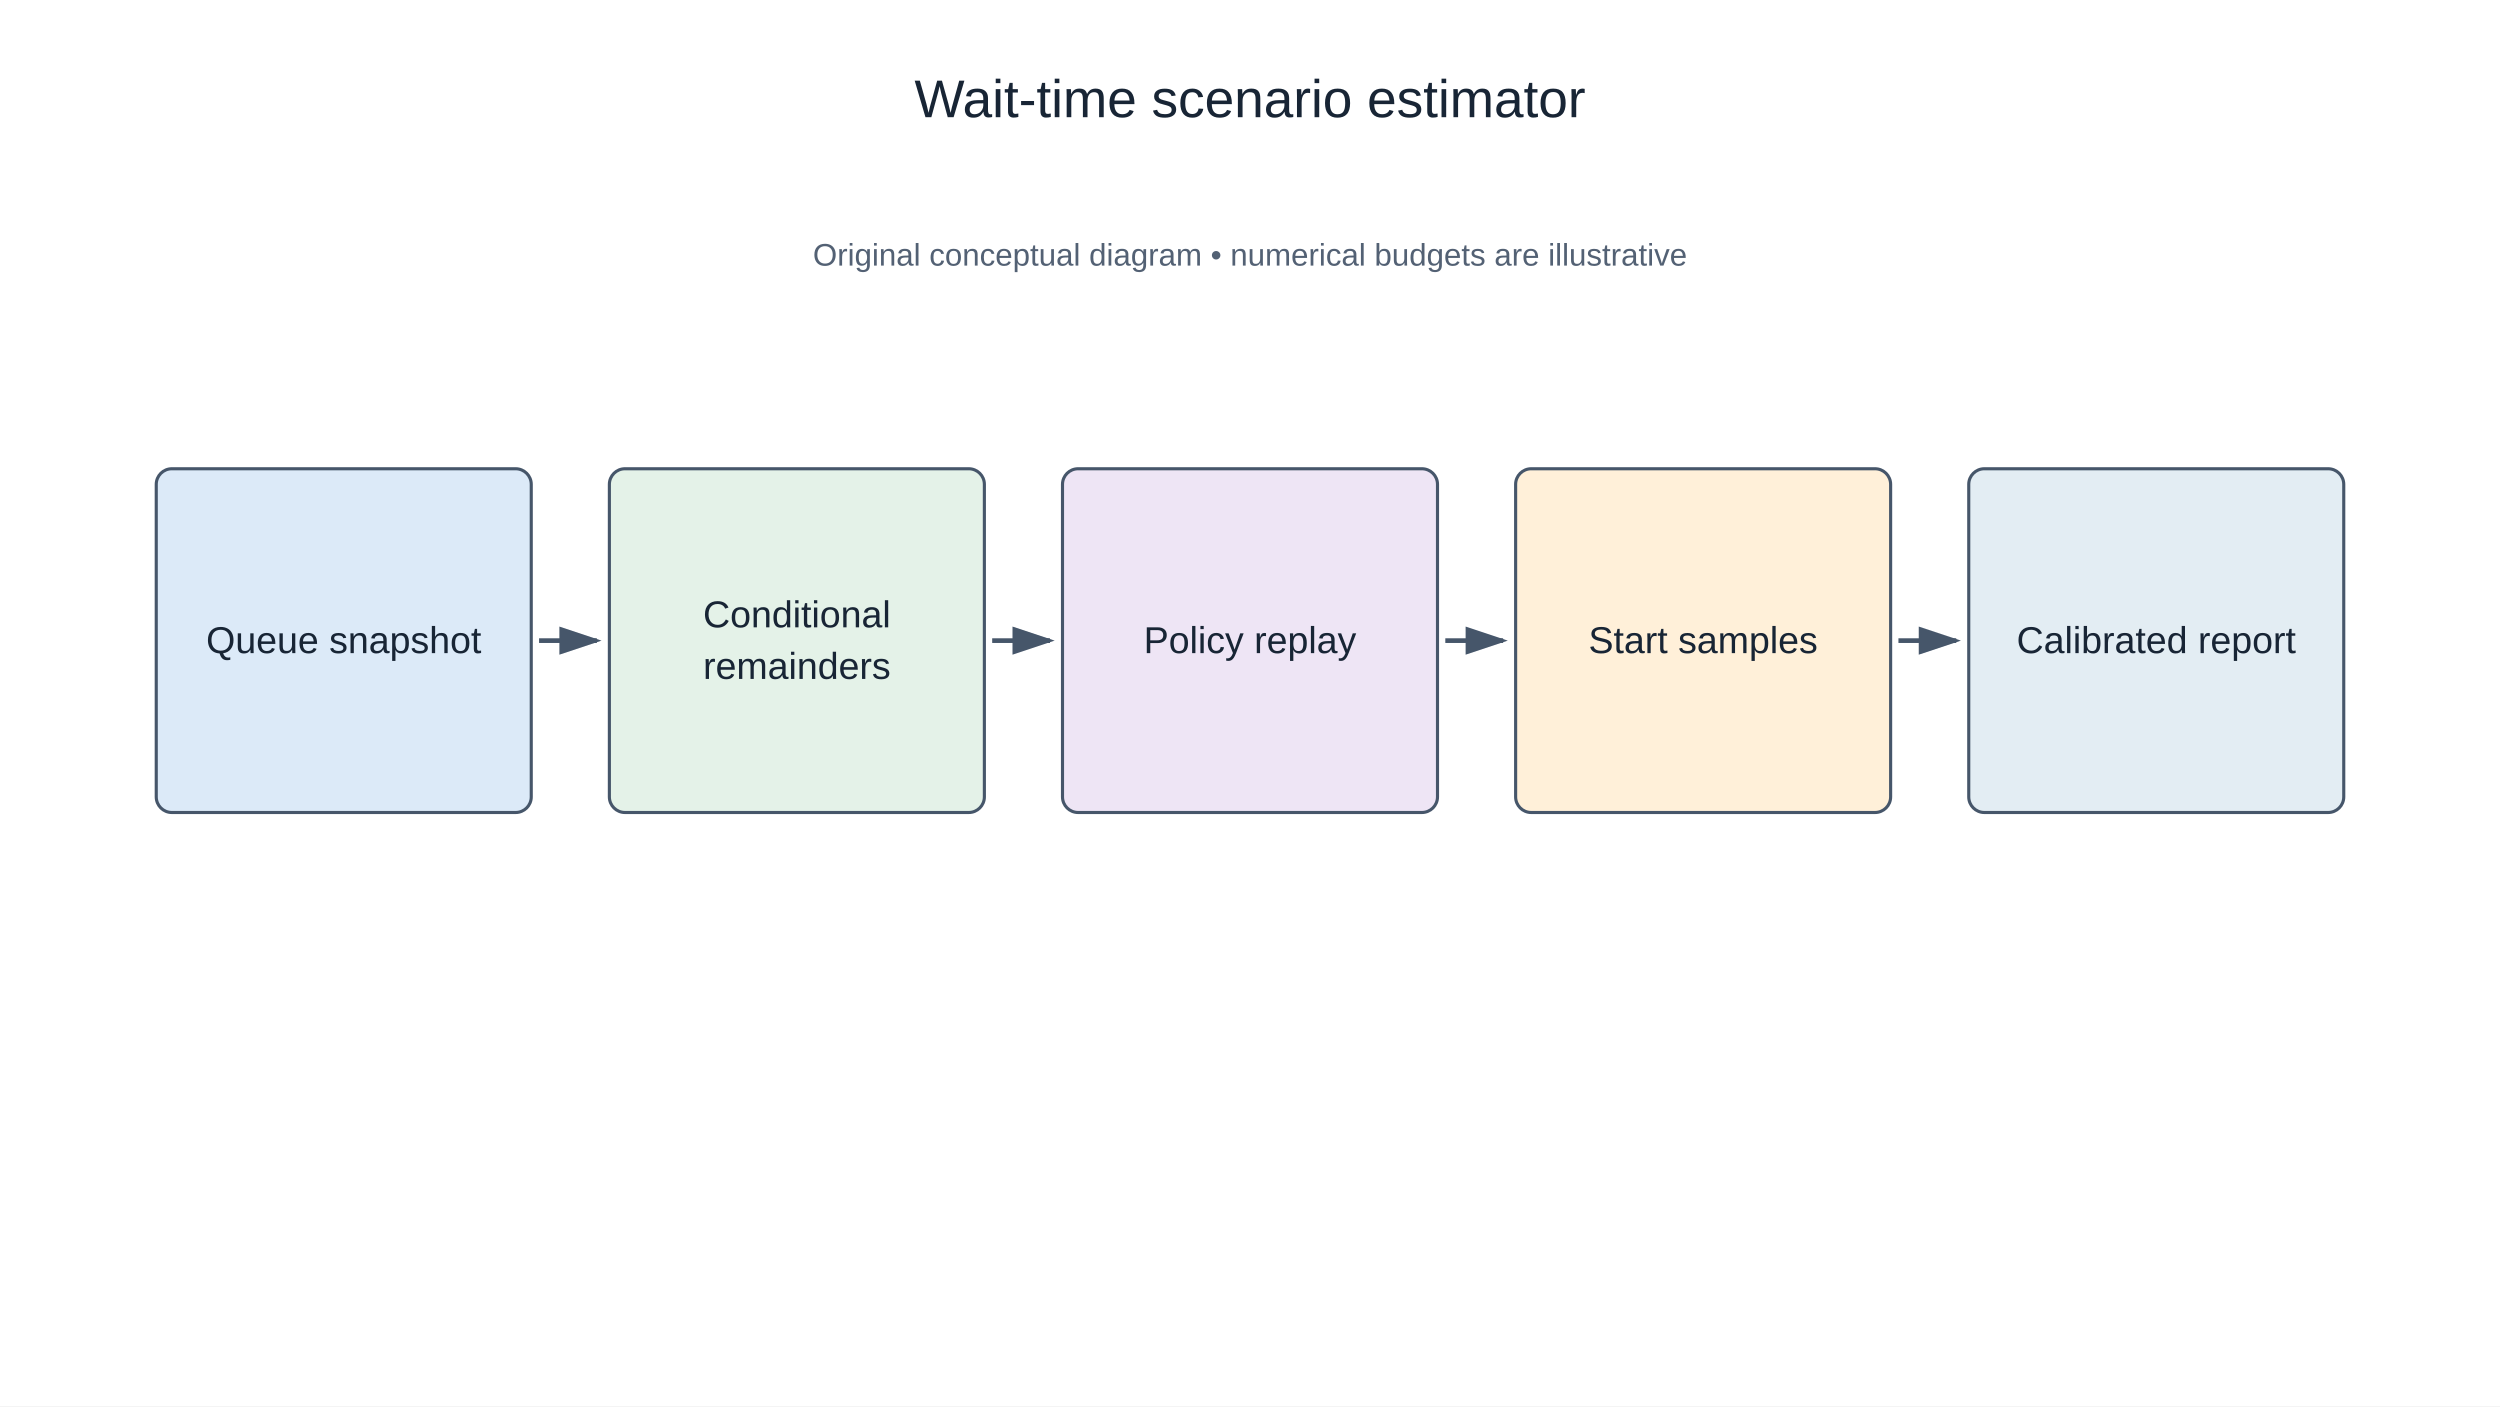
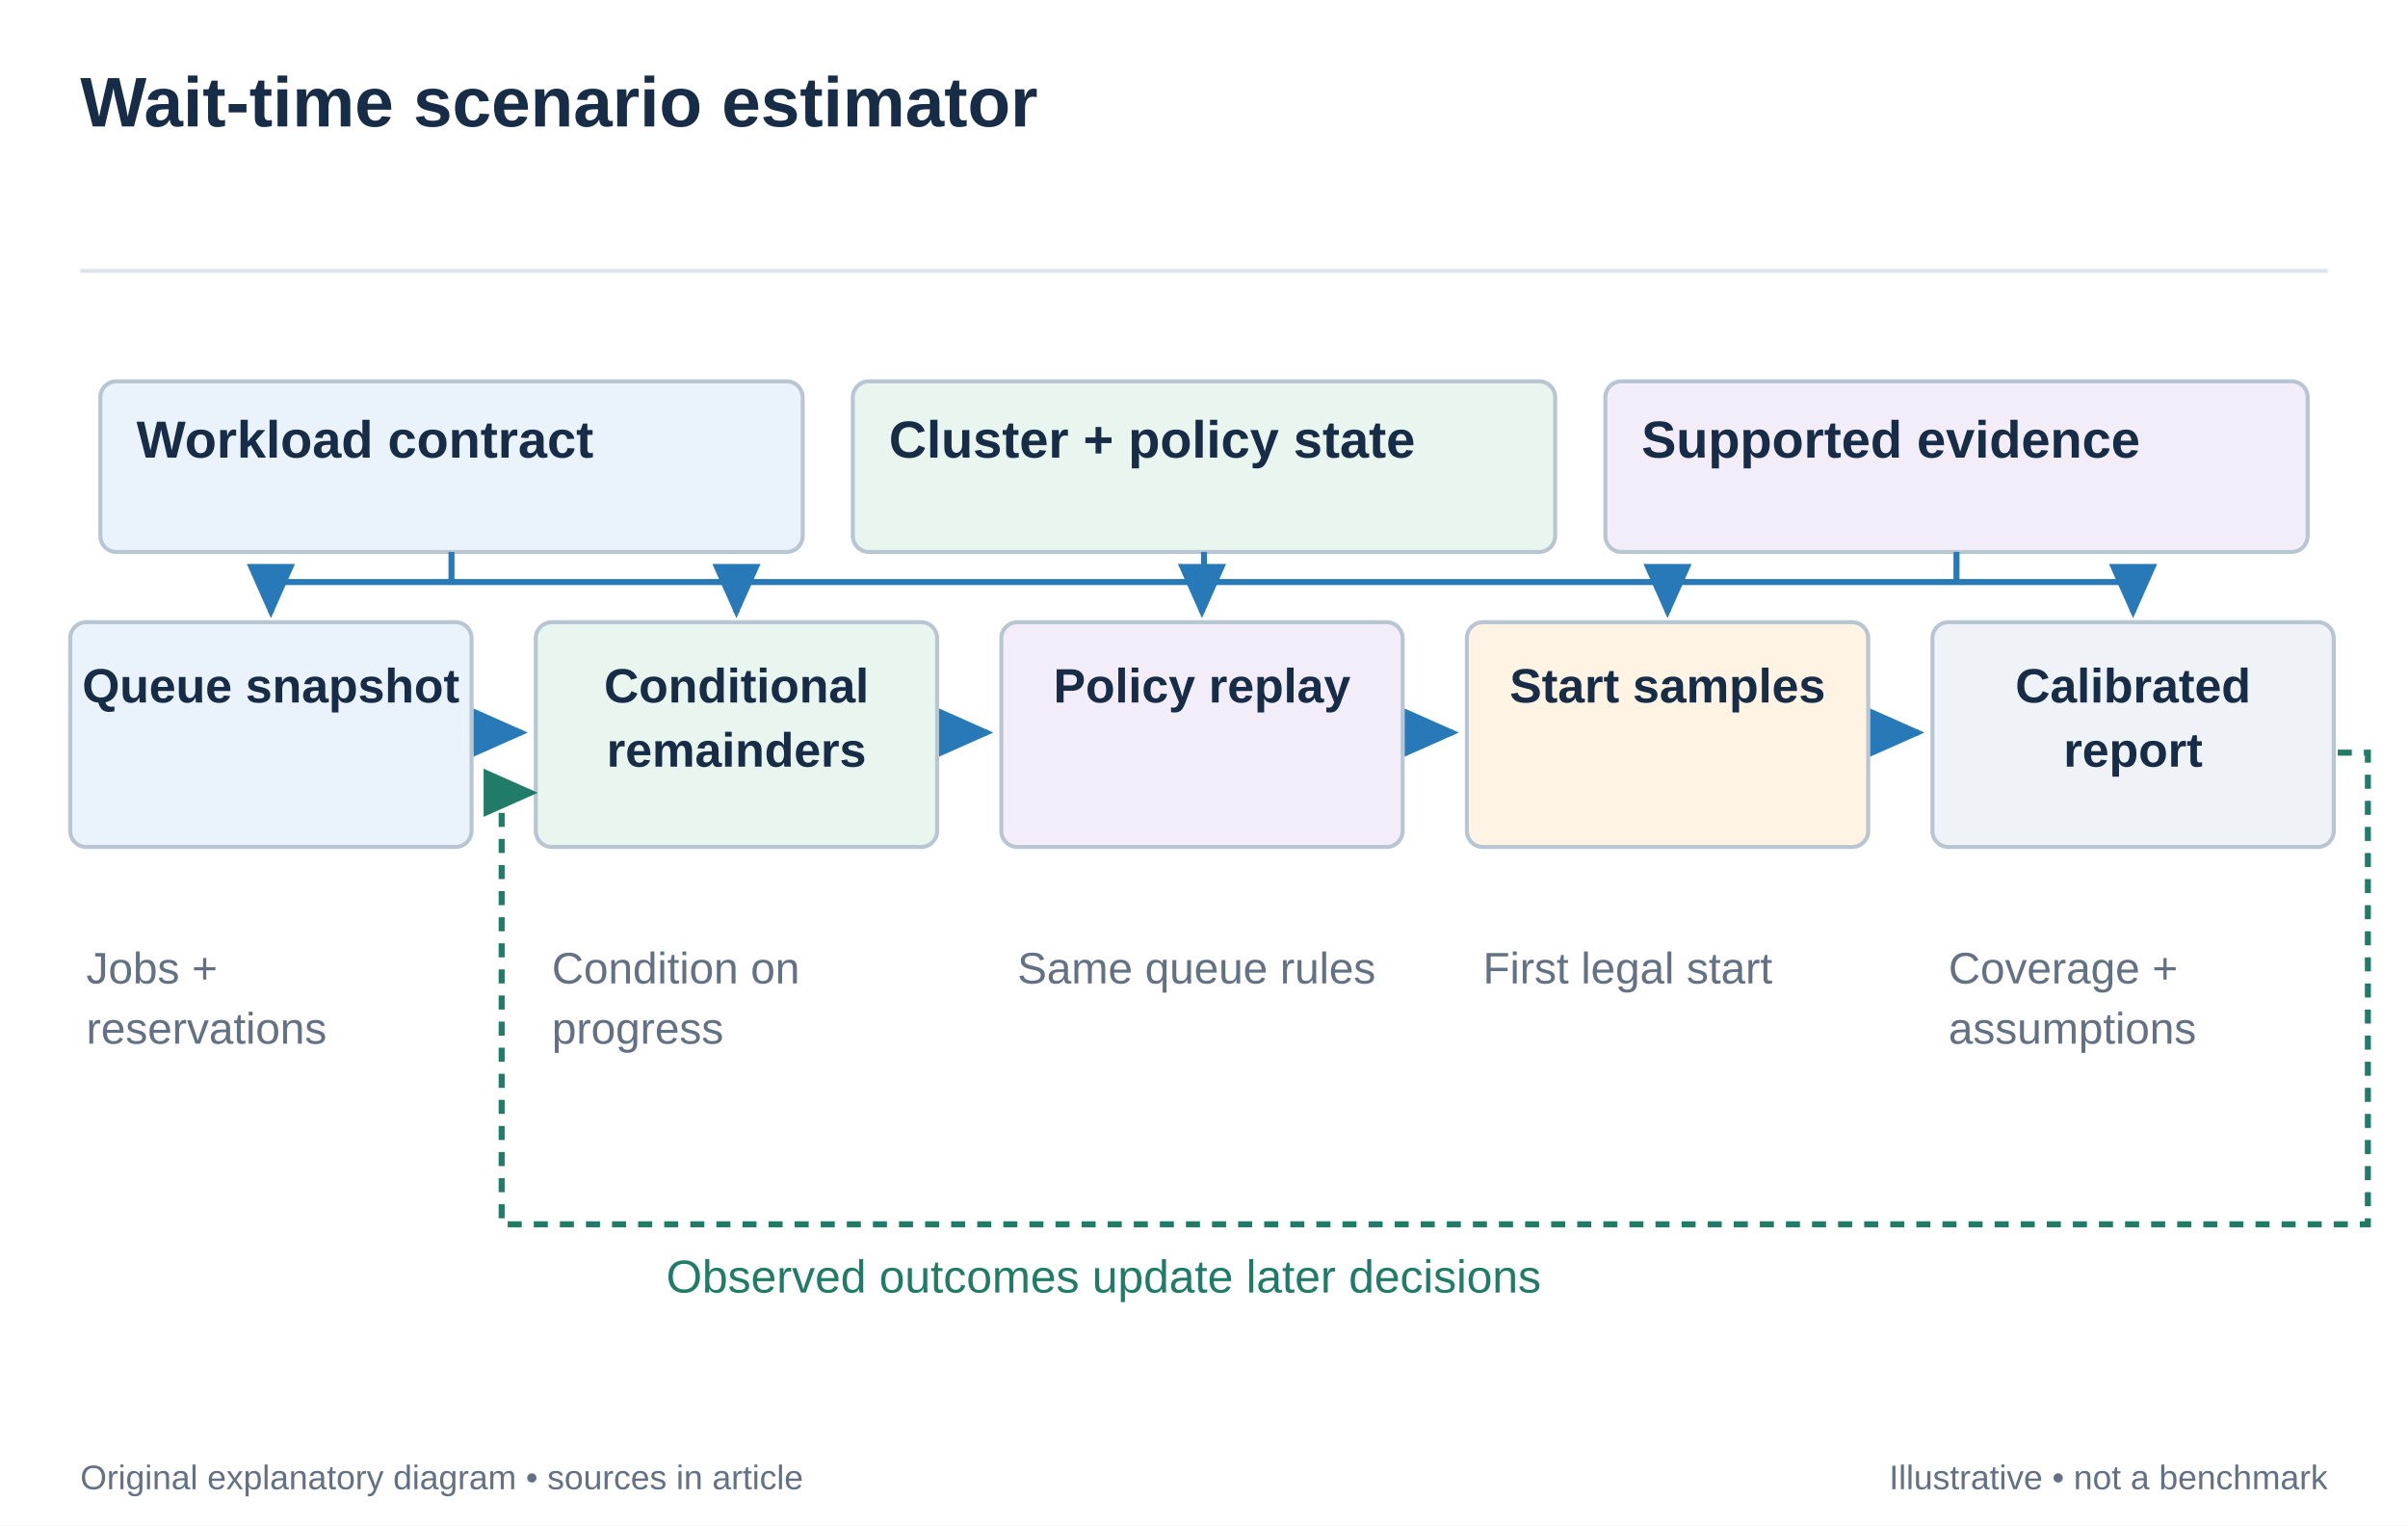
- <svg xmlns="http://www.w3.org/2000/svg" width="1600" height="900" viewBox="0 0 1600 900">
+ <svg xmlns="http://www.w3.org/2000/svg" width="1200" height="760" viewBox="0 0 1200 760">
  <defs>
-     <marker id="a" markerWidth="10" markerHeight="10" refX="8" refY="3" orient="auto">
-       <path d="M0,0 L0,6 L9,3 z" fill="#46566a" />
+     <marker id="a" markerWidth="9" markerHeight="9" refX="8" refY="4" orient="auto-start-reverse">
+       <path d="M0,0 L0,8 L9,4 Z" fill="context-stroke" />
+     </marker>
+     <marker id="a2779b8" markerWidth="9" markerHeight="9" refX="8" refY="4" orient="auto-start-reverse">
+       <path d="M0,0 L0,8 L9,4 Z" fill="#2779b8" />
+     </marker>
+     <marker id="a207b67" markerWidth="9" markerHeight="9" refX="8" refY="4" orient="auto-start-reverse">
+       <path d="M0,0 L0,8 L9,4 Z" fill="#207b67" />
+     </marker>
+     <marker id="a7750a3" markerWidth="9" markerHeight="9" refX="8" refY="4" orient="auto-start-reverse">
+       <path d="M0,0 L0,8 L9,4 Z" fill="#7750a3" />
+     </marker>
+     <marker id="ab16e17" markerWidth="9" markerHeight="9" refX="8" refY="4" orient="auto-start-reverse">
+       <path d="M0,0 L0,8 L9,4 Z" fill="#b16e17" />
+     </marker>
+     <marker id="ab34444" markerWidth="9" markerHeight="9" refX="8" refY="4" orient="auto-start-reverse">
+       <path d="M0,0 L0,8 L9,4 Z" fill="#b34444" />
+     </marker>
+     <marker id="a627183" markerWidth="9" markerHeight="9" refX="8" refY="4" orient="auto-start-reverse">
+       <path d="M0,0 L0,8 L9,4 Z" fill="#627183" />
    </marker>
  </defs>
-   <rect width="1600" height="900" fill="white" />
+   <rect width="1200" height="760" fill="white" />
  <g font-family="Arial, sans-serif">
-     <text x="800" y="75" font-size="34" text-anchor="middle" fill="#182535">Wait-time scenario estimator</text>
-     <text x="800" y="170" font-size="20" text-anchor="middle" fill="#536174">Original conceptual diagram • numerical budgets are illustrative</text>
-     <rect x="100.0" y="300" width="240" height="220" rx="10" fill="#dceaf8" stroke="#46566a" stroke-width="2" />
-     <text x="220.0" y="418.0" font-size="24" text-anchor="middle" fill="#182535">Queue snapshot</text>
-     <rect x="390.0" y="300" width="240" height="220" rx="10" fill="#e4f2e8" stroke="#46566a" stroke-width="2" />
-     <text x="510.0" y="401.5" font-size="24" text-anchor="middle" fill="#182535">Conditional</text>
-     <text x="510.0" y="434.5" font-size="24" text-anchor="middle" fill="#182535">remainders</text>
-     <path d="M345.0,410 L382.0,410" stroke="#46566a" fill="none" stroke-width="3" marker-end="url(#a)" />
-     <rect x="680.0" y="300" width="240" height="220" rx="10" fill="#eee5f5" stroke="#46566a" stroke-width="2" />
-     <text x="800.0" y="418.0" font-size="24" text-anchor="middle" fill="#182535">Policy replay</text>
-     <path d="M635.0,410 L672.0,410" stroke="#46566a" fill="none" stroke-width="3" marker-end="url(#a)" />
-     <rect x="970.0" y="300" width="240" height="220" rx="10" fill="#fff0d9" stroke="#46566a" stroke-width="2" />
-     <text x="1090.0" y="418.0" font-size="24" text-anchor="middle" fill="#182535">Start samples</text>
-     <path d="M925.0,410 L962.0,410" stroke="#46566a" fill="none" stroke-width="3" marker-end="url(#a)" />
-     <rect x="1260.0" y="300" width="240" height="220" rx="10" fill="#e3edf3" stroke="#46566a" stroke-width="2" />
-     <text x="1380.0" y="418.0" font-size="24" text-anchor="middle" fill="#182535">Calibrated report</text>
-     <path d="M1215.0,410 L1252.0,410" stroke="#46566a" fill="none" stroke-width="3" marker-end="url(#a)" />
+     <text x="40" y="63" fill="#172c46" font-size="35" text-anchor="start" font-weight="bold">Wait-time scenario estimator</text>
+     <path d="M40,135 L1160,135" fill="none" stroke="#dce5ee" stroke-width="2" />
+     <rect x="50" y="190" width="350" height="85" rx="8" fill="#eaf3fb" stroke="#b8c5d3" stroke-width="2" />
+     <text x="68" y="228" fill="#172c46" font-size="26" text-anchor="start" font-weight="bold">Workload contract</text>
+     <rect x="425" y="190" width="350" height="85" rx="8" fill="#e9f5ef" stroke="#b8c5d3" stroke-width="2" />
+     <text x="443" y="228" fill="#172c46" font-size="26" text-anchor="start" font-weight="bold">Cluster + policy state</text>
+     <rect x="800" y="190" width="350" height="85" rx="8" fill="#f2edf8" stroke="#b8c5d3" stroke-width="2" />
+     <text x="818" y="228" fill="#172c46" font-size="26" text-anchor="start" font-weight="bold">Supported evidence</text>
+     <path d="M225,275 L225,290" fill="none" stroke="#2779b8" stroke-width="3" />
+     <path d="M600,275 L600,290" fill="none" stroke="#2779b8" stroke-width="3" />
+     <path d="M975,275 L975,290" fill="none" stroke="#2779b8" stroke-width="3" />
+     <path d="M135,290 L1063,290" fill="none" stroke="#2779b8" stroke-width="3" />
+     <path d="M135,290 L135,305" fill="none" stroke="#2779b8" stroke-width="3" marker-end="url(#a2779b8)" />
+     <path d="M367,290 L367,305" fill="none" stroke="#2779b8" stroke-width="3" marker-end="url(#a2779b8)" />
+     <path d="M599,290 L599,305" fill="none" stroke="#2779b8" stroke-width="3" marker-end="url(#a2779b8)" />
+     <path d="M831,290 L831,305" fill="none" stroke="#2779b8" stroke-width="3" marker-end="url(#a2779b8)" />
+     <path d="M1063,290 L1063,305" fill="none" stroke="#2779b8" stroke-width="3" marker-end="url(#a2779b8)" />
+     <rect x="35" y="310" width="200" height="112" rx="8" fill="#eaf3fb" stroke="#b8c5d3" stroke-width="2" />
+     <text x="135.0" y="350" fill="#172c46" font-size="24" text-anchor="middle" font-weight="bold">Queue snapshot</text>
+     <text x="43" y="490" fill="#627183" font-size="22" text-anchor="start" font-weight="normal">Jobs +</text>
+     <text x="43" y="520" fill="#627183" font-size="22" text-anchor="start" font-weight="normal">reservations</text>
+     <rect x="267" y="310" width="200" height="112" rx="8" fill="#e9f5ef" stroke="#b8c5d3" stroke-width="2" />
+     <text x="367.0" y="350" fill="#172c46" font-size="24" text-anchor="middle" font-weight="bold">Conditional</text>
+     <text x="367.0" y="382" fill="#172c46" font-size="24" text-anchor="middle" font-weight="bold">remainders</text>
+     <path d="M239,365 L260,365" fill="none" stroke="#2779b8" stroke-width="3" marker-end="url(#a2779b8)" />
+     <text x="275" y="490" fill="#627183" font-size="22" text-anchor="start" font-weight="normal">Condition on</text>
+     <text x="275" y="520" fill="#627183" font-size="22" text-anchor="start" font-weight="normal">progress</text>
+     <rect x="499" y="310" width="200" height="112" rx="8" fill="#f2edf8" stroke="#b8c5d3" stroke-width="2" />
+     <text x="599.0" y="350" fill="#172c46" font-size="24" text-anchor="middle" font-weight="bold">Policy replay</text>
+     <path d="M471,365 L492,365" fill="none" stroke="#2779b8" stroke-width="3" marker-end="url(#a2779b8)" />
+     <text x="507" y="490" fill="#627183" font-size="22" text-anchor="start" font-weight="normal">Same queue rules</text>
+     <rect x="731" y="310" width="200" height="112" rx="8" fill="#fff4e3" stroke="#b8c5d3" stroke-width="2" />
+     <text x="831.0" y="350" fill="#172c46" font-size="24" text-anchor="middle" font-weight="bold">Start samples</text>
+     <path d="M703,365 L724,365" fill="none" stroke="#2779b8" stroke-width="3" marker-end="url(#a2779b8)" />
+     <text x="739" y="490" fill="#627183" font-size="22" text-anchor="start" font-weight="normal">First legal start</text>
+     <rect x="963" y="310" width="200" height="112" rx="8" fill="#eff3f7" stroke="#b8c5d3" stroke-width="2" />
+     <text x="1063.0" y="350" fill="#172c46" font-size="24" text-anchor="middle" font-weight="bold">Calibrated</text>
+     <text x="1063.0" y="382" fill="#172c46" font-size="24" text-anchor="middle" font-weight="bold">report</text>
+     <path d="M935,365 L956,365" fill="none" stroke="#2779b8" stroke-width="3" marker-end="url(#a2779b8)" />
+     <text x="971" y="490" fill="#627183" font-size="22" text-anchor="start" font-weight="normal">Coverage +</text>
+     <text x="971" y="520" fill="#627183" font-size="22" text-anchor="start" font-weight="normal">assumptions</text>
+     <path d="M1165,375 L1180,375 L1180,610 L250,610 L250,395 L265,395" fill="none" stroke="#207b67" stroke-width="3" marker-end="url(#a207b67)" stroke-dasharray="7 6" />
+     <text x="550" y="644" fill="#207b67" font-size="23" text-anchor="middle" font-weight="normal">Observed outcomes update later decisions</text>
+     <text x="40" y="742" fill="#627183" font-size="17" text-anchor="start" font-weight="normal">Original explanatory diagram • sources in article</text>
+     <text x="1160" y="742" fill="#627183" font-size="17" text-anchor="end" font-weight="normal">Illustrative • not a benchmark</text>
  </g>
</svg>
